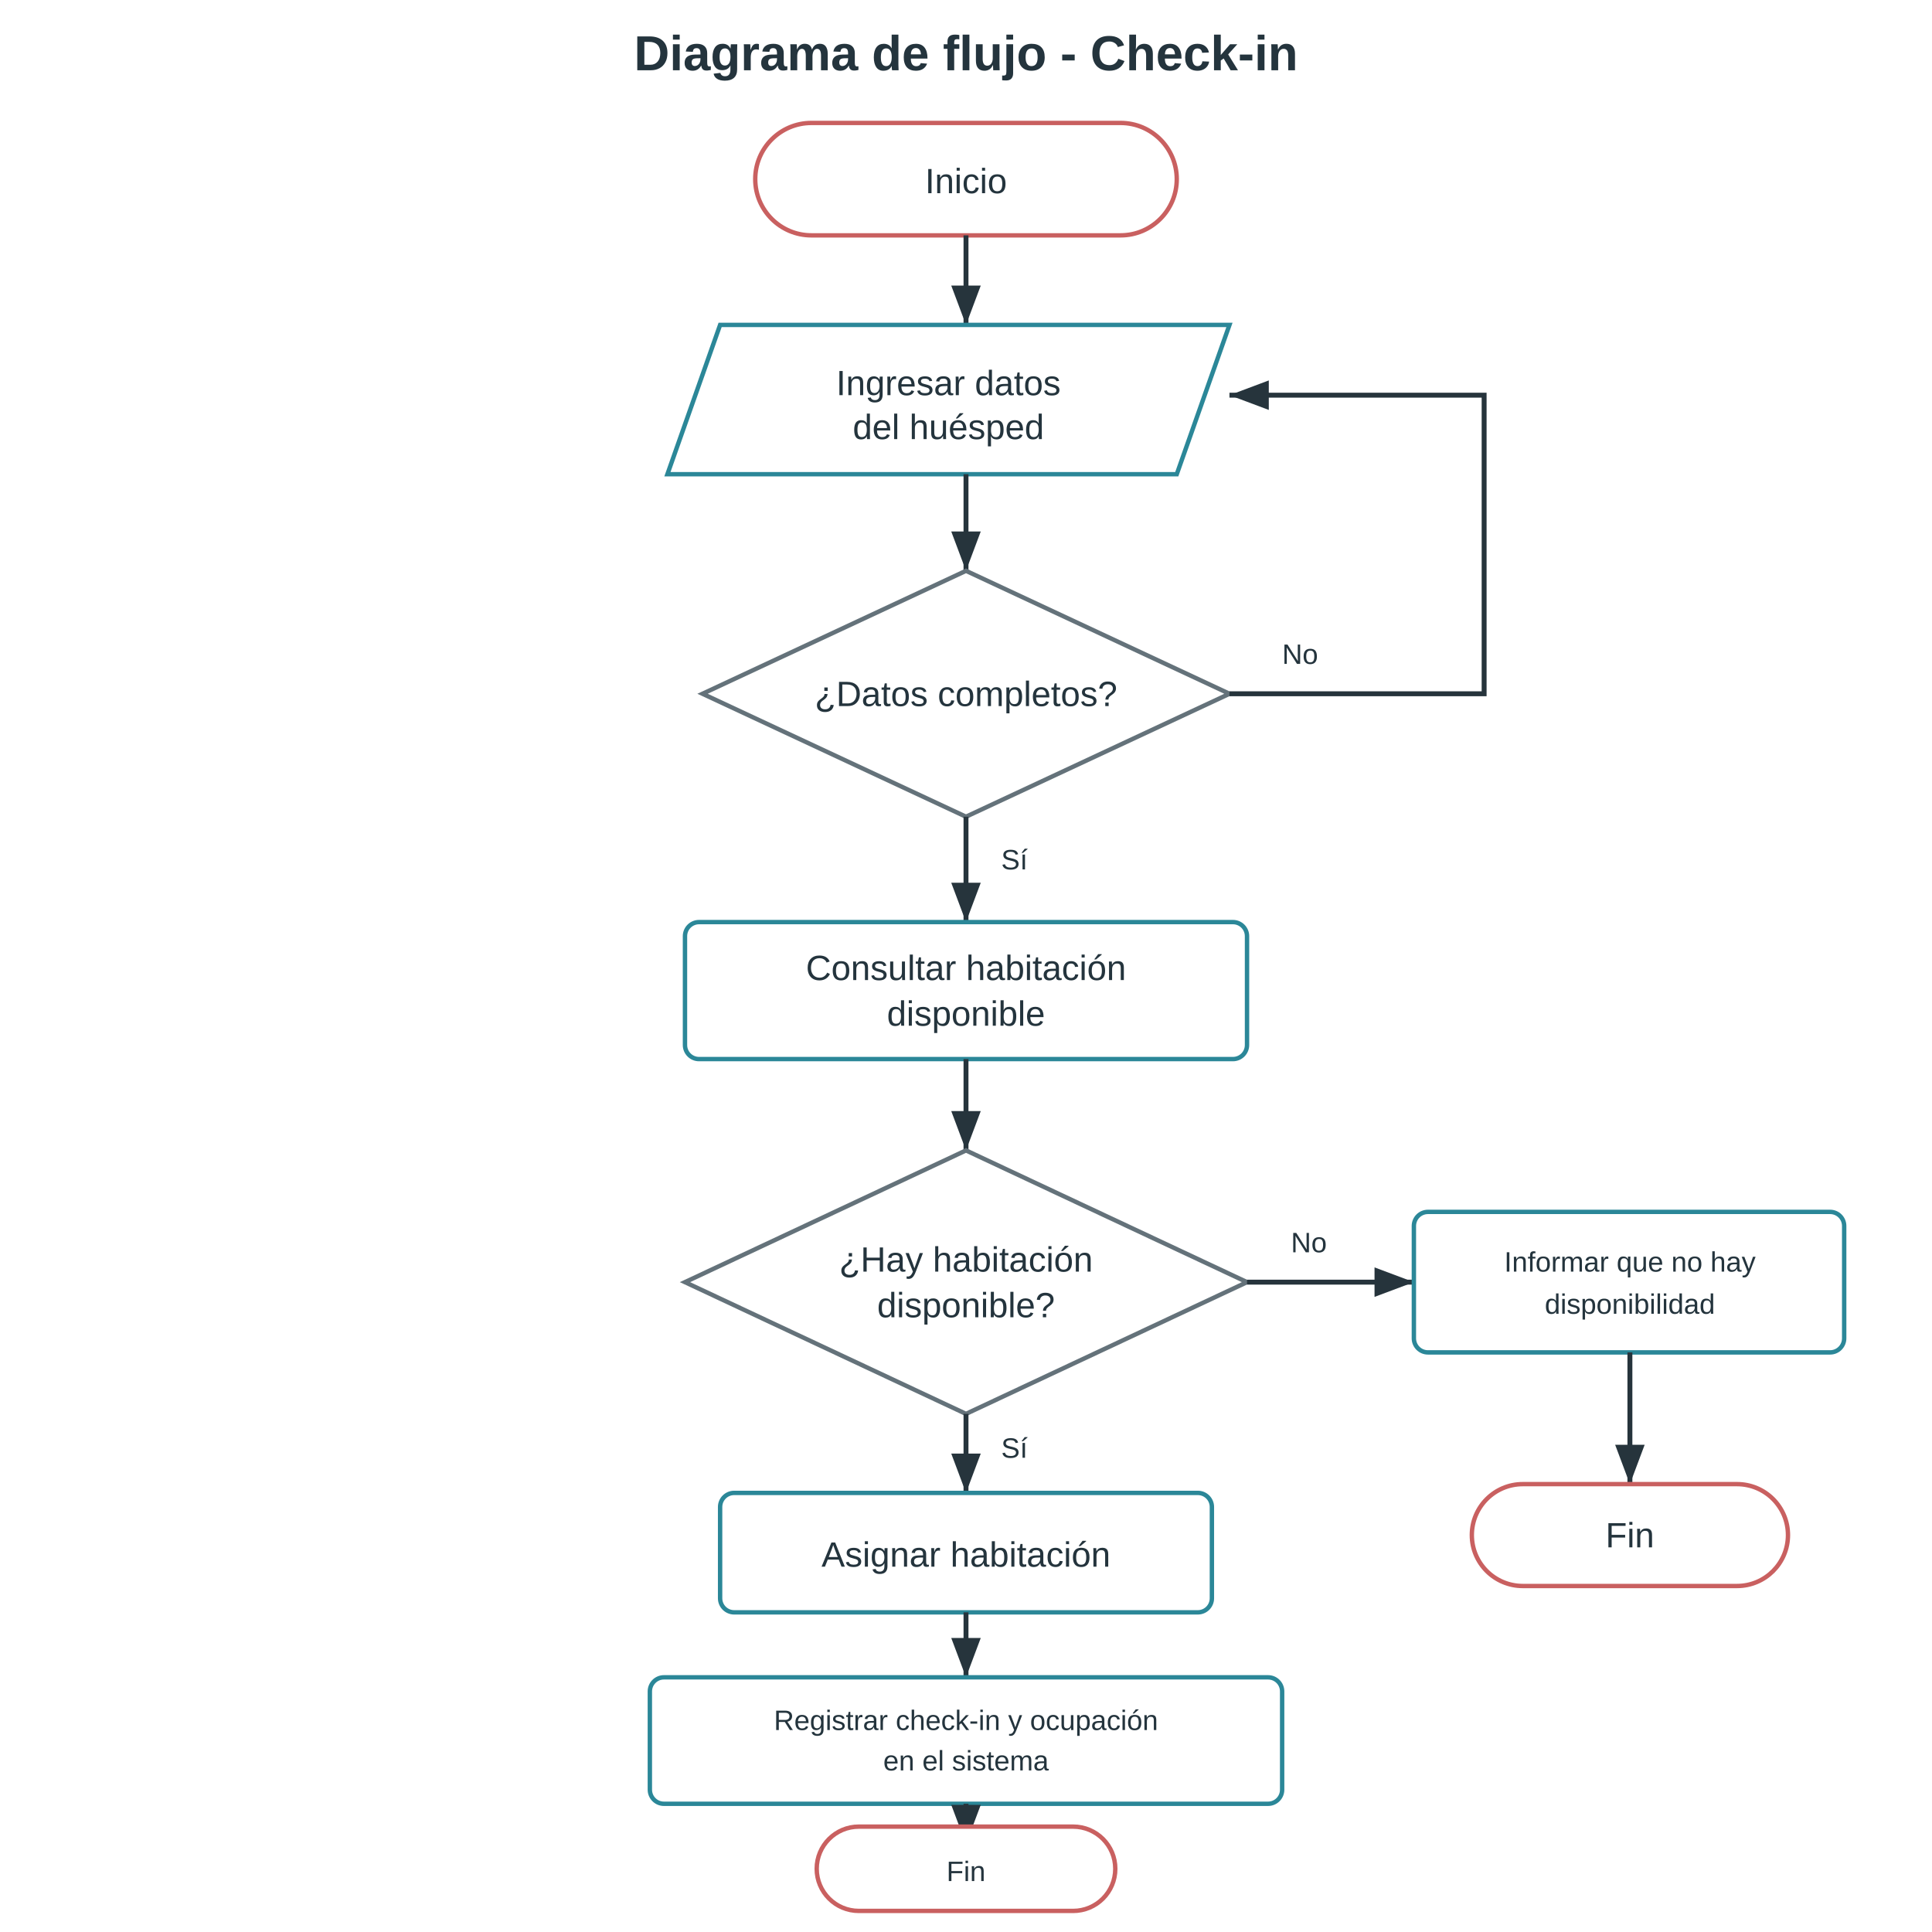
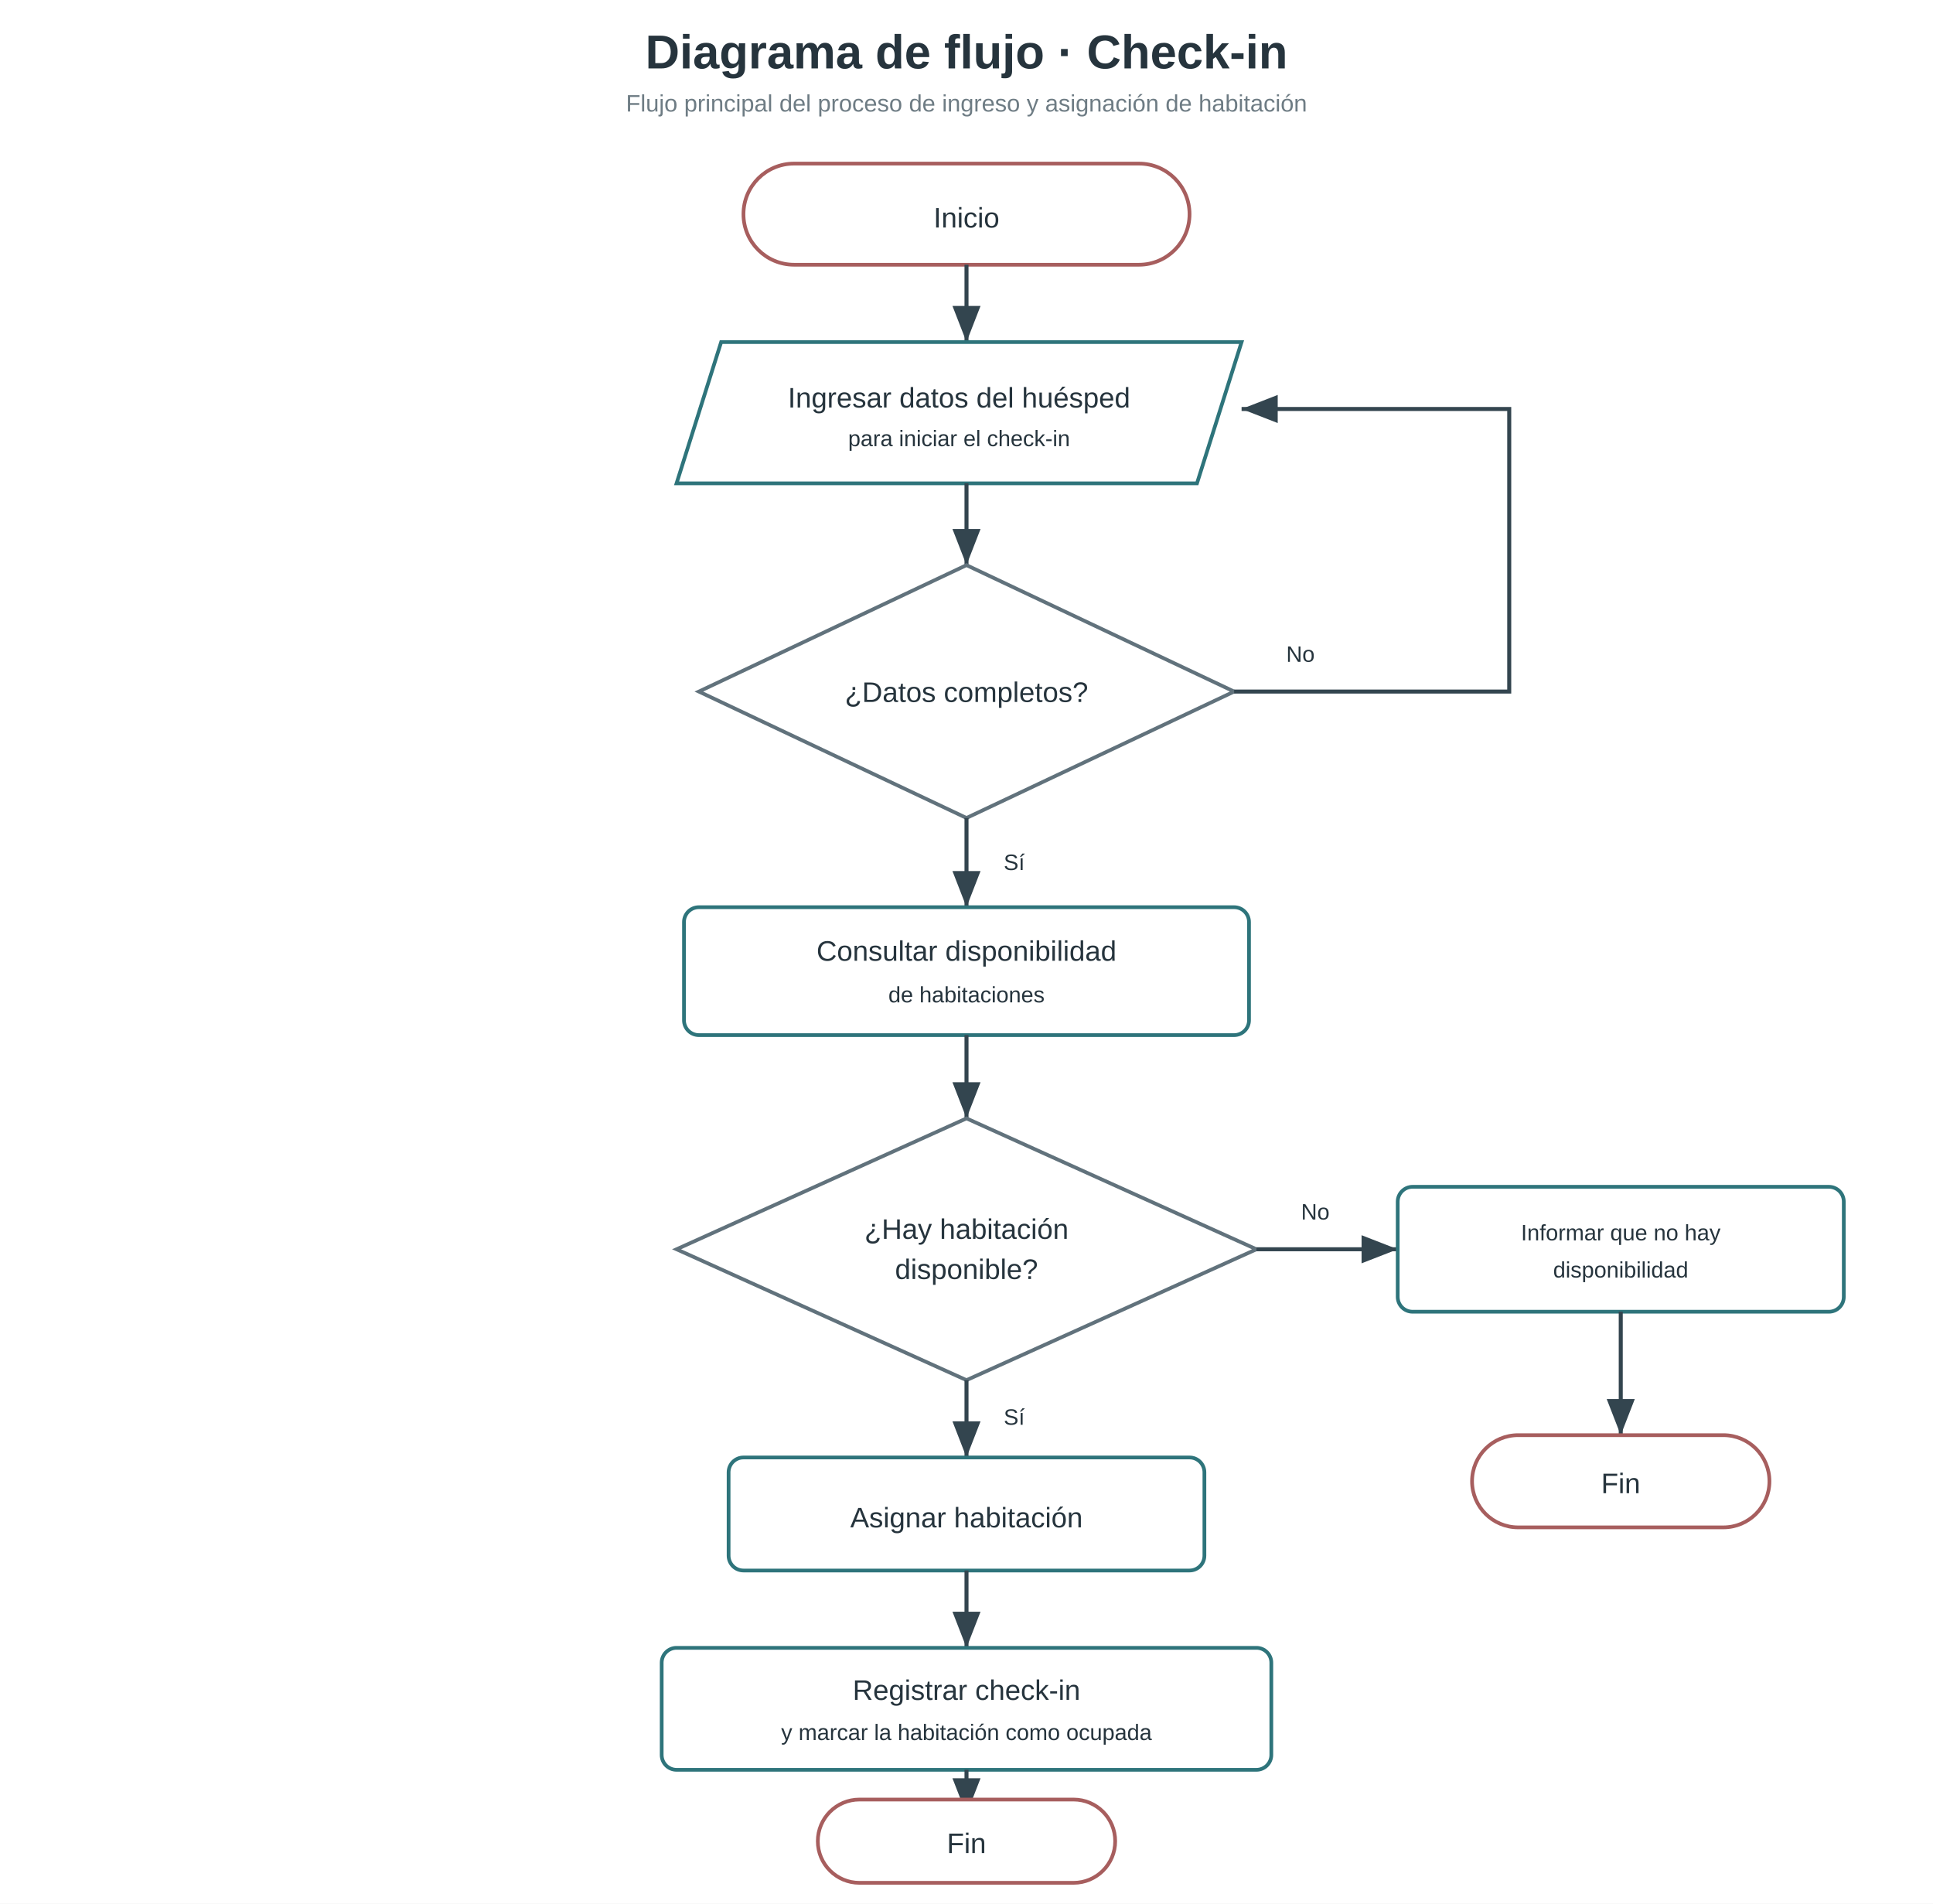
- <svg xmlns="http://www.w3.org/2000/svg" width="1100" height="1100" viewBox="0 0 1100 1100">
+ <svg xmlns="http://www.w3.org/2000/svg" width="1300" height="1280" viewBox="0 0 1300 1280">
  <defs>
-     <marker id="arrow" markerWidth="9" markerHeight="9" refX="8" refY="3" orient="auto">
-       <path d="M0,0 L0,6 L8,3 z" fill="#26343c" />
+     <marker id="arrow" markerWidth="10" markerHeight="10" refX="9" refY="3.5" orient="auto">
+       <path d="M0,0 L0,7 L9,3.5 z" fill="#33454f" />
    </marker>
    <style>
- .t{font-family:Arial,sans-serif;fill:#24343d}.title{font-size:28px;font-weight:700}.label{font-size:20px}.small{font-size:16px}
- .line{stroke:#26343c;stroke-width:2.8;fill:none;marker-end:url(#arrow)}.term{fill:#fff;stroke:#c96060;stroke-width:2.5}.proc{fill:#fff;stroke:#2b8798;stroke-width:2.5}.io{fill:#fff;stroke:#2b8798;stroke-width:2.5}.dec{fill:#fff;stroke:#64727a;stroke-width:2.5}
- </style>
+     .t{font-family:Arial,sans-serif;fill:#26343d}.title{font-size:32px;font-weight:700}.sub{font-size:16px;fill:#6e7c84}.label{font-size:19px}.small{font-size:15px}
+     .line{stroke:#33454f;stroke-width:2.7;fill:none;marker-end:url(#arrow)}.term{fill:#fff;stroke:#a75e5e;stroke-width:2.5}
+     .proc{fill:#fff;stroke:#2e747b;stroke-width:2.5}.io{fill:#fff;stroke:#2e747b;stroke-width:2.5}.dec{fill:#fff;stroke:#61727c;stroke-width:2.5}
+   </style>
  </defs>
-   <rect width="1100" height="1100" fill="#fff" />
-   <text x="550" y="40" text-anchor="middle" class="t title">Diagrama de flujo - Check-in</text>
-   <rect x="430" y="70" width="240" height="64" rx="32" class="term" />
-   <text x="550" y="110" text-anchor="middle" class="t label">Inicio</text>
-   <line x1="550" y1="134" x2="550" y2="185" class="line" />
-   <polygon points="410,185 700,185 670,270 380,270" class="io" />
-   <text x="540" y="225" text-anchor="middle" class="t label">Ingresar datos</text>
-   <text x="540" y="250" text-anchor="middle" class="t label">del huésped</text>
-   <line x1="550" y1="270" x2="550" y2="325" class="line" />
-   <polygon points="550,325 700,395 550,465 400,395" class="dec" />
-   <text x="550" y="402" text-anchor="middle" class="t label">¿Datos completos?</text>
-   <path d="M700 395 H845 V225 H700" class="line" />
-   <text x="730" y="378" class="t small">No</text>
-   <line x1="550" y1="465" x2="550" y2="525" class="line" />
-   <text x="570" y="495" class="t small">Sí</text>
-   <rect x="390" y="525" width="320" height="78" rx="8" class="proc" />
-   <text x="550" y="558" text-anchor="middle" class="t label">Consultar habitación</text>
-   <text x="550" y="584" text-anchor="middle" class="t label">disponible</text>
-   <line x1="550" y1="603" x2="550" y2="655" class="line" />
-   <polygon points="550,655 710,730 550,805 390,730" class="dec" />
-   <text x="550" y="724" text-anchor="middle" class="t label">¿Hay habitación</text>
-   <text x="550" y="750" text-anchor="middle" class="t label">disponible?</text>
-   <line x1="710" y1="730" x2="805" y2="730" class="line" />
-   <text x="735" y="713" class="t small">No</text>
-   <rect x="805" y="690" width="245" height="80" rx="8" class="proc" />
-   <text x="928" y="724" text-anchor="middle" class="t small">Informar que no hay</text>
-   <text x="928" y="748" text-anchor="middle" class="t small">disponibilidad</text>
-   <line x1="928" y1="770" x2="928" y2="845" class="line" />
-   <rect x="838" y="845" width="180" height="58" rx="29" class="term" />
-   <text x="928" y="881" text-anchor="middle" class="t label">Fin</text>
-   <line x1="550" y1="805" x2="550" y2="850" class="line" />
-   <text x="570" y="830" class="t small">Sí</text>
-   <rect x="410" y="850" width="280" height="68" rx="8" class="proc" />
-   <text x="550" y="892" text-anchor="middle" class="t label">Asignar habitación</text>
-   <line x1="550" y1="918" x2="550" y2="955" class="line" />
-   <rect x="370" y="955" width="360" height="72" rx="8" class="proc" />
-   <text x="550" y="985" text-anchor="middle" class="t small">Registrar check-in y ocupación</text>
-   <text x="550" y="1008" text-anchor="middle" class="t small">en el sistema</text>
-   <line x1="550" y1="1027" x2="550" y2="1050" class="line" />
-   <rect x="465" y="1040" width="170" height="48" rx="24" class="term" />
-   <text x="550" y="1071" text-anchor="middle" class="t small">Fin</text>
+   <rect width="1300" height="1280" fill="#fff" />
+   <text x="650" y="46" text-anchor="middle" class="t title">Diagrama de flujo · Check-in</text>
+   <text x="650" y="75" text-anchor="middle" class="t sub">Flujo principal del proceso de ingreso y asignación de habitación</text>
+   <rect x="500" y="110" width="300" height="68" rx="34" class="term" />
+   <text x="650" y="153" text-anchor="middle" class="t label">Inicio</text>
+   <line x1="650" y1="178" x2="650" y2="230" class="line" />
+   <polygon points="485,230 835,230 805,325 455,325" class="io" />
+   <text x="645" y="274" text-anchor="middle" class="t label">Ingresar datos del huésped</text>
+   <text x="645" y="300" text-anchor="middle" class="t small">para iniciar el check-in</text>
+   <line x1="650" y1="325" x2="650" y2="380" class="line" />
+   <polygon points="650,380 830,465 650,550 470,465" class="dec" />
+   <text x="650" y="472" text-anchor="middle" class="t label">¿Datos completos?</text>
+   <path d="M830 465 H1015 V275 H835" class="line" />
+   <text x="865" y="445" class="t small">No</text>
+   <line x1="650" y1="550" x2="650" y2="610" class="line" />
+   <text x="675" y="585" class="t small">Sí</text>
+   <rect x="460" y="610" width="380" height="86" rx="10" class="proc" />
+   <text x="650" y="646" text-anchor="middle" class="t label">Consultar disponibilidad</text>
+   <text x="650" y="674" text-anchor="middle" class="t small">de habitaciones</text>
+   <line x1="650" y1="696" x2="650" y2="752" class="line" />
+   <polygon points="650,752 845,840 650,928 455,840" class="dec" />
+   <text x="650" y="833" text-anchor="middle" class="t label">¿Hay habitación</text>
+   <text x="650" y="860" text-anchor="middle" class="t label">disponible?</text>
+   <line x1="845" y1="840" x2="940" y2="840" class="line" />
+   <text x="875" y="820" class="t small">No</text>
+   <rect x="940" y="798" width="300" height="84" rx="10" class="proc" />
+   <text x="1090" y="834" text-anchor="middle" class="t small">Informar que no hay</text>
+   <text x="1090" y="859" text-anchor="middle" class="t small">disponibilidad</text>
+   <line x1="1090" y1="882" x2="1090" y2="965" class="line" />
+   <rect x="990" y="965" width="200" height="62" rx="31" class="term" />
+   <text x="1090" y="1004" text-anchor="middle" class="t label">Fin</text>
+   <line x1="650" y1="928" x2="650" y2="980" class="line" />
+   <text x="675" y="958" class="t small">Sí</text>
+   <rect x="490" y="980" width="320" height="76" rx="10" class="proc" />
+   <text x="650" y="1027" text-anchor="middle" class="t label">Asignar habitación</text>
+   <line x1="650" y1="1056" x2="650" y2="1108" class="line" />
+   <rect x="445" y="1108" width="410" height="82" rx="10" class="proc" />
+   <text x="650" y="1143" text-anchor="middle" class="t label">Registrar check-in</text>
+   <text x="650" y="1170" text-anchor="middle" class="t small">y marcar la habitación como ocupada</text>
+   <line x1="650" y1="1190" x2="650" y2="1220" class="line" />
+   <rect x="550" y="1210" width="200" height="56" rx="28" class="term" />
+   <text x="650" y="1246" text-anchor="middle" class="t label">Fin</text>
</svg>
